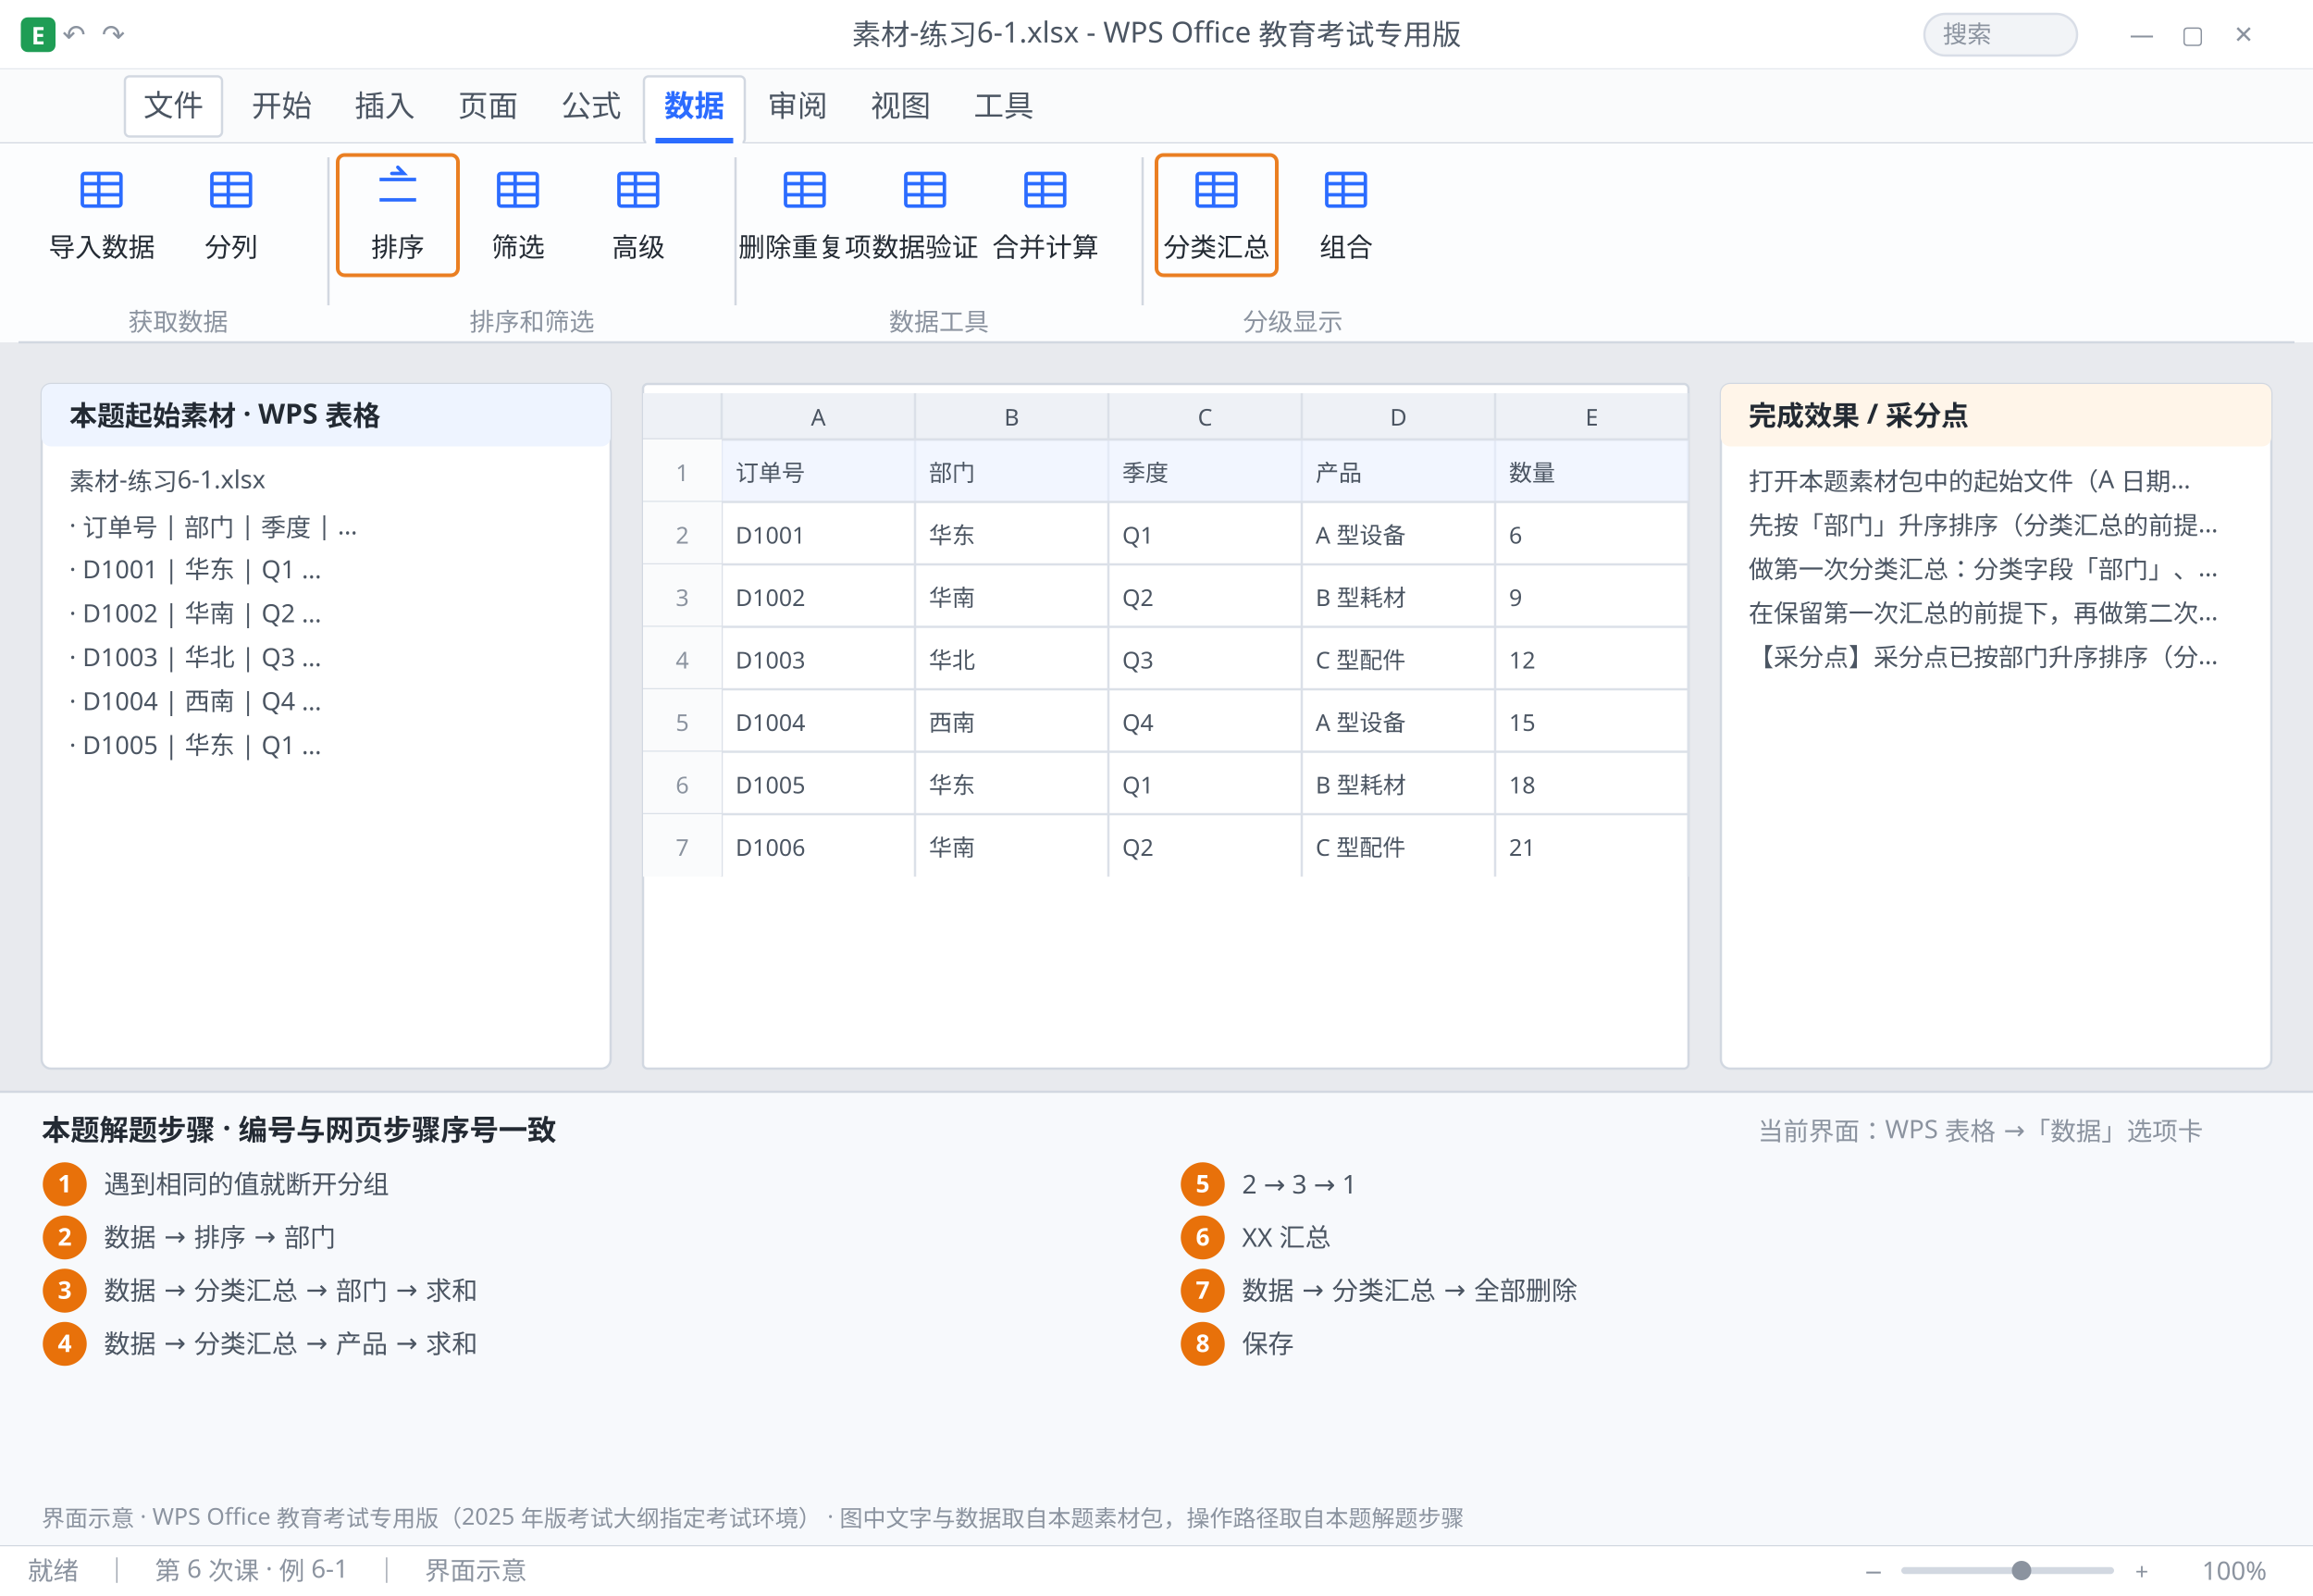
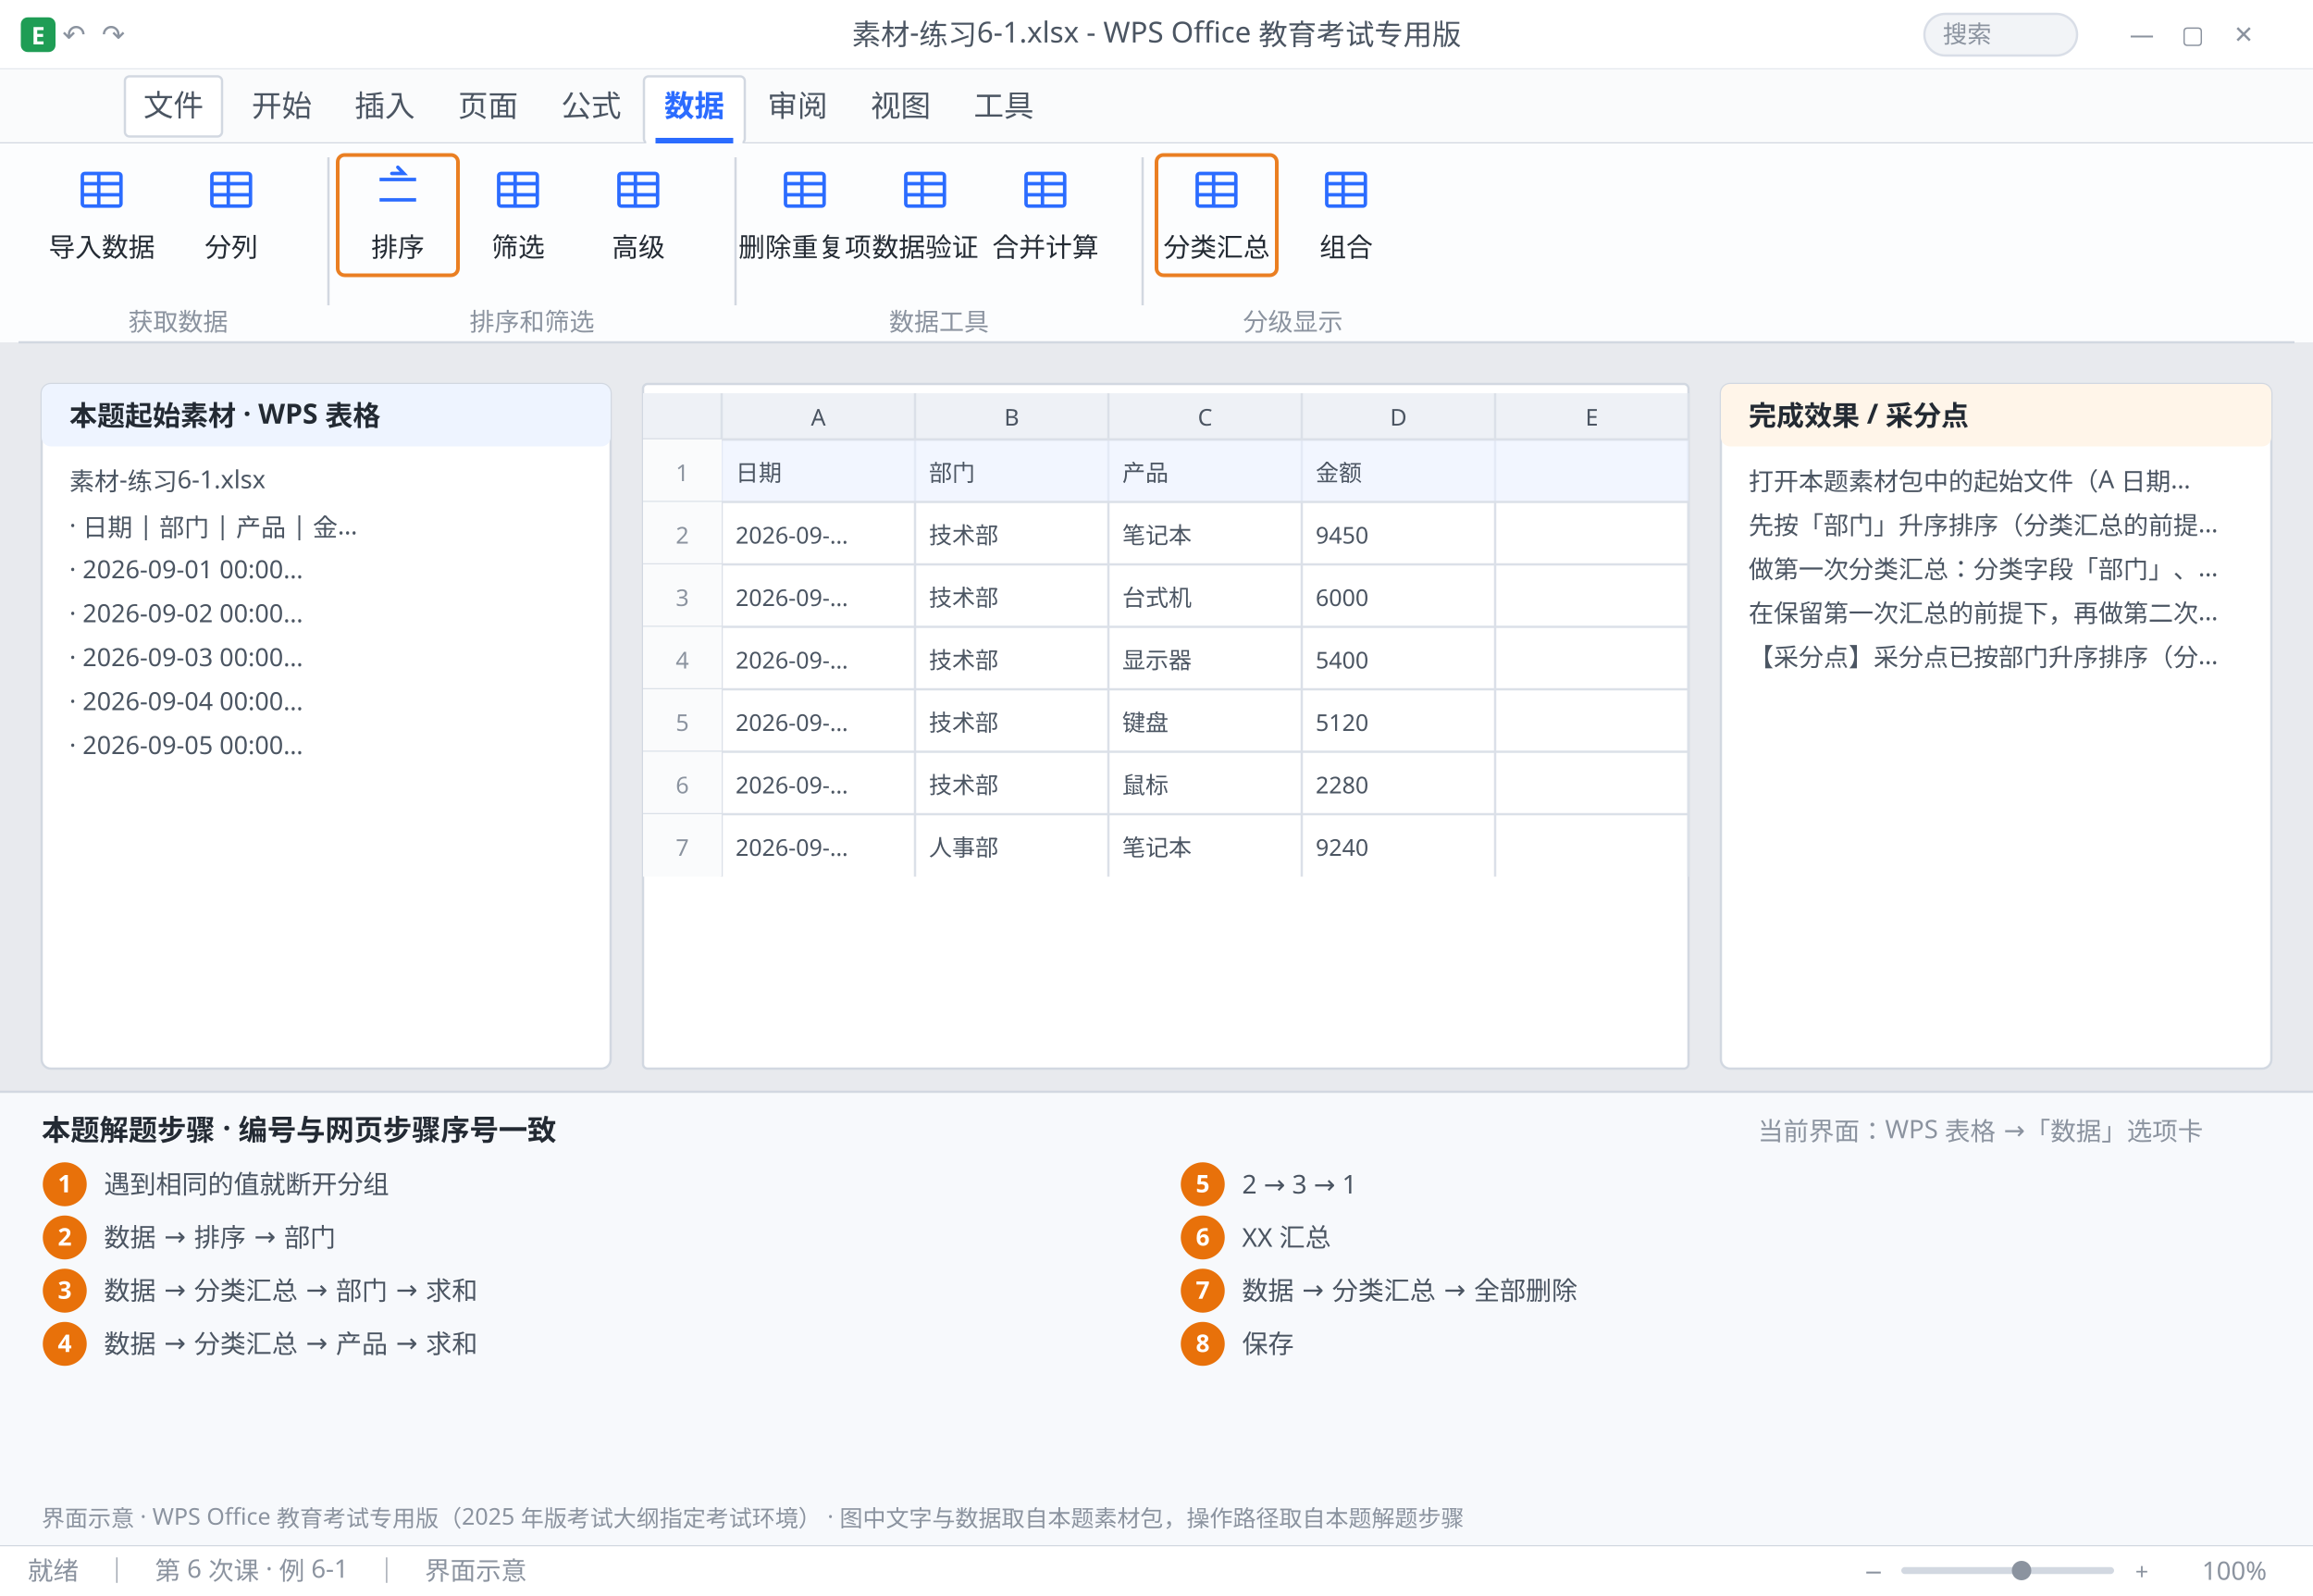
<svg xmlns="http://www.w3.org/2000/svg" viewBox="0 0 1000 690" width="100%" font-family="Microsoft YaHei, Segoe UI, sans-serif">
  <rect x="0.0" y="0.0" width="1000.0" height="690.0" rx="0.0" fill="#ffffff" stroke="none" stroke-width="1" />
  <rect x="0.0" y="0.0" width="1000.0" height="690.0" rx="0.0" fill="none" stroke="#d2d8e1" stroke-width="1" />
  <rect x="0.0" y="0.0" width="1000.0" height="30.0" rx="0.0" fill="#ffffff" stroke="none" stroke-width="1" />
  <line x1="0.0" y1="30.0" x2="1000.0" y2="30.0" stroke="#e4e7ed" stroke-width="1" stroke-linecap="butt" />
  <rect x="9.0" y="7.5" width="15.0" height="15.0" rx="3.0" fill="#1f9d55" stroke="none" stroke-width="0" />
  <text x="16.5" y="19.2" font-size="10.5" fill="#ffffff" text-anchor="middle" font-weight="700">E</text>
  <text x="32.0" y="19.2" font-size="12" fill="#8b939f" text-anchor="middle">↶</text>
  <text x="49.0" y="19.2" font-size="12" fill="#8b939f" text-anchor="middle">↷</text>
  <text x="500.0" y="19.4" font-size="12.5" fill="#4b5562" text-anchor="middle">素材-练习6-1.xlsx - WPS Office 教育考试专用版</text>
  <rect x="832.0" y="6.0" width="66.0" height="18.0" rx="9.0" fill="#f2f4f7" stroke="#d9dee7" stroke-width="1" />
  <text x="840.0" y="18.5" font-size="10.5" fill="#8b939f" text-anchor="start">搜索</text>
  <text x="926.0" y="18.6" font-size="10.5" fill="#8b939f" text-anchor="middle">—</text>
  <text x="948.0" y="18.6" font-size="10.5" fill="#8b939f" text-anchor="middle">▢</text>
  <text x="970.0" y="18.6" font-size="10.5" fill="#8b939f" text-anchor="middle">✕</text>
  <rect x="0.0" y="30.0" width="1000.0" height="32.0" rx="0.0" fill="#fafbfc" stroke="none" stroke-width="1" />
  <line x1="0.0" y1="62.0" x2="1000.0" y2="62.0" stroke="#d2d8e1" stroke-width="1" stroke-linecap="butt" />
  <rect x="54.0" y="33.0" width="42.0" height="26.0" rx="2.0" fill="#ffffff" stroke="#d2d8e1" stroke-width="1" />
  <text x="75.0" y="50.2" font-size="13" fill="#4b5562" text-anchor="middle">文件</text>
  <text x="121.8" y="50.4" font-size="13" fill="#4b5562" text-anchor="middle">开始</text>
  <text x="166.4" y="50.4" font-size="13" fill="#4b5562" text-anchor="middle">插入</text>
  <text x="211.0" y="50.4" font-size="13" fill="#4b5562" text-anchor="middle">页面</text>
  <text x="255.6" y="50.4" font-size="13" fill="#4b5562" text-anchor="middle">公式</text>
  <rect x="278.4" y="33.0" width="43.6" height="29.0" rx="2.0" fill="#ffffff" stroke="#d2d8e1" stroke-width="1" />
  <line x1="279.4" y1="62.0" x2="321.0" y2="62.0" stroke="#ffffff" stroke-width="2" stroke-linecap="butt" />
  <rect x="283.4" y="59.6" width="33.6" height="2.4" rx="0.0" fill="#2b6cff" stroke="none" stroke-width="1" />
  <text x="300.2" y="50.4" font-size="13" fill="#2b6cff" text-anchor="middle" font-weight="700">数据</text>
  <text x="344.8" y="50.4" font-size="13" fill="#4b5562" text-anchor="middle">审阅</text>
  <text x="389.4" y="50.4" font-size="13" fill="#4b5562" text-anchor="middle">视图</text>
  <text x="434.0" y="50.4" font-size="13" fill="#4b5562" text-anchor="middle">工具</text>
  <rect x="0.0" y="62.0" width="1000.0" height="86.0" rx="0.0" fill="#fcfdfe" stroke="none" stroke-width="1" />
  <rect x="0.0" y="148.0" width="1000.0" height="520.0" rx="0.0" fill="#e8eaee" stroke="none" stroke-width="1" />
  <rect x="0.0" y="668.0" width="1000.0" height="22.0" rx="0.0" fill="#ffffff" stroke="none" stroke-width="1" />
  <line x1="0.0" y1="668.0" x2="1000.0" y2="668.0" stroke="#d2d8e1" stroke-width="1" stroke-linecap="butt" />
  <text x="12.0" y="683.0" font-size="11" fill="#8b939f" text-anchor="start">就绪　｜　第 6 次课 · 例 6-1　｜　界面示意</text>
  <text x="810.0" y="683.0" font-size="10" fill="#8b939f" text-anchor="middle">−</text>
  <rect x="822.0" y="677.5" width="92.0" height="3.0" rx="1.5" fill="#d2d8e1" stroke="none" stroke-width="0" />
  <circle cx="874.0" cy="679.0" r="4.2" fill="#8b939f" stroke="none" stroke-width="1" />
  <text x="926.0" y="683.0" font-size="10" fill="#8b939f" text-anchor="middle">+</text>
  <text x="952.0" y="683.0" font-size="11" fill="#8b939f" text-anchor="start">100%</text>
  <rect x="8.0" y="62.0" width="984.0" height="86.0" rx="0.0" fill="#fcfdfe" stroke="none" stroke-width="1" />
  <line x1="8.0" y1="148.0" x2="992.0" y2="148.0" stroke="#d2d8e1" stroke-width="1" stroke-linecap="butt" />
  <rect x="35.6" y="75.0" width="16.7" height="14.1" rx="1.0" fill="none" stroke="#2b6cff" stroke-width="1.5" />
  <line x1="35.6" y1="79.4" x2="52.4" y2="79.4" stroke="#2b6cff" stroke-width="1.5" stroke-linecap="butt" />
  <line x1="35.6" y1="84.2" x2="52.4" y2="84.2" stroke="#2b6cff" stroke-width="1.5" stroke-linecap="butt" />
  <line x1="42.7" y1="75.0" x2="42.7" y2="89.0" stroke="#2b6cff" stroke-width="1.5" stroke-linecap="butt" />
  <text x="44.0" y="111.0" font-size="11.5" fill="#232a33" text-anchor="middle">导入数据</text>
  <rect x="91.6" y="75.0" width="16.7" height="14.1" rx="1.0" fill="none" stroke="#2b6cff" stroke-width="1.5" />
  <line x1="91.6" y1="79.4" x2="108.4" y2="79.4" stroke="#2b6cff" stroke-width="1.5" stroke-linecap="butt" />
  <line x1="91.6" y1="84.2" x2="108.4" y2="84.2" stroke="#2b6cff" stroke-width="1.5" stroke-linecap="butt" />
  <line x1="98.7" y1="75.0" x2="98.7" y2="89.0" stroke="#2b6cff" stroke-width="1.5" stroke-linecap="butt" />
  <text x="100.0" y="111.0" font-size="11.5" fill="#232a33" text-anchor="middle">分列</text>
  <text x="77.0" y="143.0" font-size="10.8" fill="#8b939f" text-anchor="middle">获取数据</text>
  <line x1="142.0" y1="68.0" x2="142.0" y2="132.0" stroke="#d2d8e1" stroke-width="1" stroke-linecap="butt" />
  <line x1="164.1" y1="77.6" x2="179.9" y2="77.6" stroke="#2b6cff" stroke-width="1.5" stroke-linecap="butt" />
  <line x1="164.1" y1="86.4" x2="179.9" y2="86.4" stroke="#2b6cff" stroke-width="1.5" stroke-linecap="butt" />
  <path d="M172.0 72.3 L174.6 75.0 L169.4 75.0" fill="none" stroke="#2b6cff" stroke-width="1.5" stroke-linecap="round" />
  <text x="172.0" y="111.0" font-size="11.5" fill="#232a33" text-anchor="middle">排序</text>
  <rect x="215.6" y="75.0" width="16.7" height="14.1" rx="1.0" fill="none" stroke="#2b6cff" stroke-width="1.5" />
  <line x1="215.6" y1="79.4" x2="232.4" y2="79.4" stroke="#2b6cff" stroke-width="1.5" stroke-linecap="butt" />
  <line x1="215.6" y1="84.2" x2="232.4" y2="84.2" stroke="#2b6cff" stroke-width="1.5" stroke-linecap="butt" />
  <line x1="222.7" y1="75.0" x2="222.7" y2="89.0" stroke="#2b6cff" stroke-width="1.5" stroke-linecap="butt" />
  <text x="224.0" y="111.0" font-size="11.5" fill="#232a33" text-anchor="middle">筛选</text>
  <rect x="267.6" y="75.0" width="16.7" height="14.1" rx="1.0" fill="none" stroke="#2b6cff" stroke-width="1.5" />
  <line x1="267.6" y1="79.4" x2="284.4" y2="79.4" stroke="#2b6cff" stroke-width="1.5" stroke-linecap="butt" />
  <line x1="267.6" y1="84.2" x2="284.4" y2="84.2" stroke="#2b6cff" stroke-width="1.5" stroke-linecap="butt" />
  <line x1="274.7" y1="75.0" x2="274.7" y2="89.0" stroke="#2b6cff" stroke-width="1.5" stroke-linecap="butt" />
  <text x="276.0" y="111.0" font-size="11.5" fill="#232a33" text-anchor="middle">高级</text>
  <text x="230.0" y="143.0" font-size="10.8" fill="#8b939f" text-anchor="middle">排序和筛选</text>
  <line x1="318.0" y1="68.0" x2="318.0" y2="132.0" stroke="#d2d8e1" stroke-width="1" stroke-linecap="butt" />
  <rect x="339.6" y="75.0" width="16.7" height="14.1" rx="1.0" fill="none" stroke="#2b6cff" stroke-width="1.5" />
  <line x1="339.6" y1="79.4" x2="356.4" y2="79.4" stroke="#2b6cff" stroke-width="1.5" stroke-linecap="butt" />
  <line x1="339.6" y1="84.2" x2="356.4" y2="84.2" stroke="#2b6cff" stroke-width="1.5" stroke-linecap="butt" />
  <line x1="346.7" y1="75.0" x2="346.7" y2="89.0" stroke="#2b6cff" stroke-width="1.5" stroke-linecap="butt" />
  <text x="348.0" y="111.0" font-size="11.5" fill="#232a33" text-anchor="middle">删除重复项</text>
  <rect x="391.6" y="75.0" width="16.7" height="14.1" rx="1.0" fill="none" stroke="#2b6cff" stroke-width="1.5" />
  <line x1="391.6" y1="79.4" x2="408.4" y2="79.4" stroke="#2b6cff" stroke-width="1.5" stroke-linecap="butt" />
  <line x1="391.6" y1="84.2" x2="408.4" y2="84.2" stroke="#2b6cff" stroke-width="1.5" stroke-linecap="butt" />
  <line x1="398.7" y1="75.0" x2="398.7" y2="89.0" stroke="#2b6cff" stroke-width="1.5" stroke-linecap="butt" />
  <text x="400.0" y="111.0" font-size="11.5" fill="#232a33" text-anchor="middle">数据验证</text>
  <rect x="443.6" y="75.0" width="16.7" height="14.1" rx="1.0" fill="none" stroke="#2b6cff" stroke-width="1.5" />
  <line x1="443.6" y1="79.4" x2="460.4" y2="79.4" stroke="#2b6cff" stroke-width="1.5" stroke-linecap="butt" />
  <line x1="443.6" y1="84.2" x2="460.4" y2="84.2" stroke="#2b6cff" stroke-width="1.5" stroke-linecap="butt" />
  <line x1="450.7" y1="75.0" x2="450.7" y2="89.0" stroke="#2b6cff" stroke-width="1.5" stroke-linecap="butt" />
  <text x="452.0" y="111.0" font-size="11.5" fill="#232a33" text-anchor="middle">合并计算</text>
  <text x="406.0" y="143.0" font-size="10.8" fill="#8b939f" text-anchor="middle">数据工具</text>
  <line x1="494.0" y1="68.0" x2="494.0" y2="132.0" stroke="#d2d8e1" stroke-width="1" stroke-linecap="butt" />
  <rect x="517.6" y="75.0" width="16.7" height="14.1" rx="1.0" fill="none" stroke="#2b6cff" stroke-width="1.5" />
  <line x1="517.6" y1="79.4" x2="534.4" y2="79.4" stroke="#2b6cff" stroke-width="1.5" stroke-linecap="butt" />
  <line x1="517.6" y1="84.2" x2="534.4" y2="84.2" stroke="#2b6cff" stroke-width="1.5" stroke-linecap="butt" />
  <line x1="524.7" y1="75.0" x2="524.7" y2="89.0" stroke="#2b6cff" stroke-width="1.5" stroke-linecap="butt" />
  <text x="526.0" y="111.0" font-size="11.5" fill="#232a33" text-anchor="middle">分类汇总</text>
  <rect x="573.6" y="75.0" width="16.7" height="14.1" rx="1.0" fill="none" stroke="#2b6cff" stroke-width="1.5" />
  <line x1="573.6" y1="79.4" x2="590.4" y2="79.4" stroke="#2b6cff" stroke-width="1.5" stroke-linecap="butt" />
  <line x1="573.6" y1="84.2" x2="590.4" y2="84.2" stroke="#2b6cff" stroke-width="1.5" stroke-linecap="butt" />
  <line x1="580.7" y1="75.0" x2="580.7" y2="89.0" stroke="#2b6cff" stroke-width="1.5" stroke-linecap="butt" />
  <text x="582.0" y="111.0" font-size="11.5" fill="#232a33" text-anchor="middle">组合</text>
  <text x="559.0" y="143.0" font-size="10.8" fill="#8b939f" text-anchor="middle">分级显示</text>
  <rect x="146.0" y="67.0" width="52.0" height="52.0" rx="3.0" fill="none" stroke="#e8710a" stroke-width="1.6" opacity="0.9" />
  <rect x="500.0" y="67.0" width="52.0" height="52.0" rx="3.0" fill="none" stroke="#e8710a" stroke-width="1.6" opacity="0.9" />
  <rect x="0.0" y="156.0" width="1000.0" height="316.0" rx="0.0" fill="#e8eaee" stroke="none" stroke-width="1" />
  <rect x="18.0" y="166.0" width="246.0" height="296.0" rx="4.0" fill="#ffffff" stroke="#d2d8e1" stroke-width="1" />
  <rect x="18.0" y="166.0" width="246.0" height="27.0" rx="4.0" fill="#eef4ff" stroke="none" stroke-width="0" />
  <text x="30.0" y="184.0" font-size="12" fill="#232a33" text-anchor="start" font-weight="700">本题起始素材 · WPS 表格</text>
  <text x="30.0" y="212.0" font-size="10.8" fill="#4b5562" text-anchor="start">素材-练习6-1.xlsx</text>
-   <text x="30.0" y="231.0" font-size="10.8" fill="#4b5562" text-anchor="start">· 订单号 | 部门 | 季度 | …</text>
-   <text x="30.0" y="250.0" font-size="10.8" fill="#4b5562" text-anchor="start">· D1001 | 华东 | Q1 …</text>
-   <text x="30.0" y="269.0" font-size="10.8" fill="#4b5562" text-anchor="start">· D1002 | 华南 | Q2 …</text>
-   <text x="30.0" y="288.0" font-size="10.8" fill="#4b5562" text-anchor="start">· D1003 | 华北 | Q3 …</text>
-   <text x="30.0" y="307.0" font-size="10.8" fill="#4b5562" text-anchor="start">· D1004 | 西南 | Q4 …</text>
-   <text x="30.0" y="326.0" font-size="10.8" fill="#4b5562" text-anchor="start">· D1005 | 华东 | Q1 …</text>
+   <text x="30.0" y="231.0" font-size="10.8" fill="#4b5562" text-anchor="start">· 日期 | 部门 | 产品 | 金…</text>
+   <text x="30.0" y="250.0" font-size="10.8" fill="#4b5562" text-anchor="start">· 2026-09-01 00:00…</text>
+   <text x="30.0" y="269.0" font-size="10.8" fill="#4b5562" text-anchor="start">· 2026-09-02 00:00…</text>
+   <text x="30.0" y="288.0" font-size="10.8" fill="#4b5562" text-anchor="start">· 2026-09-03 00:00…</text>
+   <text x="30.0" y="307.0" font-size="10.8" fill="#4b5562" text-anchor="start">· 2026-09-04 00:00…</text>
+   <text x="30.0" y="326.0" font-size="10.8" fill="#4b5562" text-anchor="start">· 2026-09-05 00:00…</text>
  <rect x="278.0" y="166.0" width="452.0" height="296.0" rx="2.0" fill="#ffffff" stroke="#d2d8e1" stroke-width="1" />
  <rect x="278.0" y="170.0" width="452.0" height="20.0" rx="0.0" fill="#eef1f6" stroke="none" stroke-width="1" />
  <line x1="278.0" y1="190.0" x2="730.0" y2="190.0" stroke="#dbe0e8" stroke-width="1" stroke-linecap="butt" />
  <line x1="312.0" y1="170.0" x2="312.0" y2="379.0" stroke="#dbe0e8" stroke-width="1" stroke-linecap="butt" />
  <text x="353.8" y="184.0" font-size="10" fill="#4b5562" text-anchor="middle">A</text>
  <line x1="395.6" y1="170.0" x2="395.6" y2="379.0" stroke="#dbe0e8" stroke-width="1" stroke-linecap="butt" />
  <text x="437.4" y="184.0" font-size="10" fill="#4b5562" text-anchor="middle">B</text>
  <line x1="479.2" y1="170.0" x2="479.2" y2="379.0" stroke="#dbe0e8" stroke-width="1" stroke-linecap="butt" />
  <text x="521.0" y="184.0" font-size="10" fill="#4b5562" text-anchor="middle">C</text>
  <line x1="562.8" y1="170.0" x2="562.8" y2="379.0" stroke="#dbe0e8" stroke-width="1" stroke-linecap="butt" />
  <text x="604.6" y="184.0" font-size="10" fill="#4b5562" text-anchor="middle">D</text>
  <line x1="646.4" y1="170.0" x2="646.4" y2="379.0" stroke="#dbe0e8" stroke-width="1" stroke-linecap="butt" />
  <text x="688.2" y="184.0" font-size="10" fill="#4b5562" text-anchor="middle">E</text>
  <line x1="730.0" y1="170.0" x2="730.0" y2="379.0" stroke="#dbe0e8" stroke-width="1" stroke-linecap="butt" />
  <rect x="278.0" y="190.0" width="452.0" height="27.0" rx="0.0" fill="#e9f0ff" stroke="none" stroke-width="0" opacity="0.6" />
  <line x1="278.0" y1="190.0" x2="730.0" y2="190.0" stroke="#dbe0e8" stroke-width="1" stroke-linecap="butt" />
  <rect x="278.0" y="190.0" width="34.0" height="27.0" rx="0.0" fill="#fafbfc" stroke="none" stroke-width="1" />
  <text x="295.0" y="208.0" font-size="10" fill="#8b939f" text-anchor="middle">1</text>
-   <text x="318.0" y="208.0" font-size="10" fill="#4b5562" text-anchor="start">订单号</text>
+   <text x="318.0" y="208.0" font-size="10" fill="#4b5562" text-anchor="start">日期</text>
  <text x="401.6" y="208.0" font-size="10" fill="#4b5562" text-anchor="start">部门</text>
-   <text x="485.2" y="208.0" font-size="10" fill="#4b5562" text-anchor="start">季度</text>
-   <text x="568.8" y="208.0" font-size="10" fill="#4b5562" text-anchor="start">产品</text>
-   <text x="652.4" y="208.0" font-size="10" fill="#4b5562" text-anchor="start">数量</text>
+   <text x="485.2" y="208.0" font-size="10" fill="#4b5562" text-anchor="start">产品</text>
+   <text x="568.8" y="208.0" font-size="10" fill="#4b5562" text-anchor="start">金额</text>
+   <text x="652.4" y="208.0" font-size="10" fill="#4b5562" text-anchor="start" />
  <line x1="278.0" y1="217.0" x2="730.0" y2="217.0" stroke="#dbe0e8" stroke-width="1" stroke-linecap="butt" />
  <rect x="278.0" y="217.0" width="34.0" height="27.0" rx="0.0" fill="#fafbfc" stroke="none" stroke-width="1" />
  <text x="295.0" y="235.0" font-size="10" fill="#8b939f" text-anchor="middle">2</text>
-   <text x="318.0" y="235.0" font-size="10" fill="#4b5562" text-anchor="start">D1001</text>
-   <text x="401.6" y="235.0" font-size="10" fill="#4b5562" text-anchor="start">华东</text>
-   <text x="485.2" y="235.0" font-size="10" fill="#4b5562" text-anchor="start">Q1</text>
-   <text x="568.8" y="235.0" font-size="10" fill="#4b5562" text-anchor="start">A 型设备</text>
-   <text x="652.4" y="235.0" font-size="10" fill="#4b5562" text-anchor="start">6</text>
+   <text x="318.0" y="235.0" font-size="10" fill="#4b5562" text-anchor="start">2026-09-…</text>
+   <text x="401.6" y="235.0" font-size="10" fill="#4b5562" text-anchor="start">技术部</text>
+   <text x="485.2" y="235.0" font-size="10" fill="#4b5562" text-anchor="start">笔记本</text>
+   <text x="568.8" y="235.0" font-size="10" fill="#4b5562" text-anchor="start">9450</text>
+   <text x="652.4" y="235.0" font-size="10" fill="#4b5562" text-anchor="start" />
  <line x1="278.0" y1="244.0" x2="730.0" y2="244.0" stroke="#dbe0e8" stroke-width="1" stroke-linecap="butt" />
  <rect x="278.0" y="244.0" width="34.0" height="27.0" rx="0.0" fill="#fafbfc" stroke="none" stroke-width="1" />
  <text x="295.0" y="262.0" font-size="10" fill="#8b939f" text-anchor="middle">3</text>
-   <text x="318.0" y="262.0" font-size="10" fill="#4b5562" text-anchor="start">D1002</text>
-   <text x="401.6" y="262.0" font-size="10" fill="#4b5562" text-anchor="start">华南</text>
-   <text x="485.2" y="262.0" font-size="10" fill="#4b5562" text-anchor="start">Q2</text>
-   <text x="568.8" y="262.0" font-size="10" fill="#4b5562" text-anchor="start">B 型耗材</text>
-   <text x="652.4" y="262.0" font-size="10" fill="#4b5562" text-anchor="start">9</text>
+   <text x="318.0" y="262.0" font-size="10" fill="#4b5562" text-anchor="start">2026-09-…</text>
+   <text x="401.6" y="262.0" font-size="10" fill="#4b5562" text-anchor="start">技术部</text>
+   <text x="485.2" y="262.0" font-size="10" fill="#4b5562" text-anchor="start">台式机</text>
+   <text x="568.8" y="262.0" font-size="10" fill="#4b5562" text-anchor="start">6000</text>
+   <text x="652.4" y="262.0" font-size="10" fill="#4b5562" text-anchor="start" />
  <line x1="278.0" y1="271.0" x2="730.0" y2="271.0" stroke="#dbe0e8" stroke-width="1" stroke-linecap="butt" />
  <rect x="278.0" y="271.0" width="34.0" height="27.0" rx="0.0" fill="#fafbfc" stroke="none" stroke-width="1" />
  <text x="295.0" y="289.0" font-size="10" fill="#8b939f" text-anchor="middle">4</text>
-   <text x="318.0" y="289.0" font-size="10" fill="#4b5562" text-anchor="start">D1003</text>
-   <text x="401.6" y="289.0" font-size="10" fill="#4b5562" text-anchor="start">华北</text>
-   <text x="485.2" y="289.0" font-size="10" fill="#4b5562" text-anchor="start">Q3</text>
-   <text x="568.8" y="289.0" font-size="10" fill="#4b5562" text-anchor="start">C 型配件</text>
-   <text x="652.4" y="289.0" font-size="10" fill="#4b5562" text-anchor="start">12</text>
+   <text x="318.0" y="289.0" font-size="10" fill="#4b5562" text-anchor="start">2026-09-…</text>
+   <text x="401.6" y="289.0" font-size="10" fill="#4b5562" text-anchor="start">技术部</text>
+   <text x="485.2" y="289.0" font-size="10" fill="#4b5562" text-anchor="start">显示器</text>
+   <text x="568.8" y="289.0" font-size="10" fill="#4b5562" text-anchor="start">5400</text>
+   <text x="652.4" y="289.0" font-size="10" fill="#4b5562" text-anchor="start" />
  <line x1="278.0" y1="298.0" x2="730.0" y2="298.0" stroke="#dbe0e8" stroke-width="1" stroke-linecap="butt" />
  <rect x="278.0" y="298.0" width="34.0" height="27.0" rx="0.0" fill="#fafbfc" stroke="none" stroke-width="1" />
  <text x="295.0" y="316.0" font-size="10" fill="#8b939f" text-anchor="middle">5</text>
-   <text x="318.0" y="316.0" font-size="10" fill="#4b5562" text-anchor="start">D1004</text>
-   <text x="401.6" y="316.0" font-size="10" fill="#4b5562" text-anchor="start">西南</text>
-   <text x="485.2" y="316.0" font-size="10" fill="#4b5562" text-anchor="start">Q4</text>
-   <text x="568.8" y="316.0" font-size="10" fill="#4b5562" text-anchor="start">A 型设备</text>
-   <text x="652.4" y="316.0" font-size="10" fill="#4b5562" text-anchor="start">15</text>
+   <text x="318.0" y="316.0" font-size="10" fill="#4b5562" text-anchor="start">2026-09-…</text>
+   <text x="401.6" y="316.0" font-size="10" fill="#4b5562" text-anchor="start">技术部</text>
+   <text x="485.2" y="316.0" font-size="10" fill="#4b5562" text-anchor="start">键盘</text>
+   <text x="568.8" y="316.0" font-size="10" fill="#4b5562" text-anchor="start">5120</text>
+   <text x="652.4" y="316.0" font-size="10" fill="#4b5562" text-anchor="start" />
  <line x1="278.0" y1="325.0" x2="730.0" y2="325.0" stroke="#dbe0e8" stroke-width="1" stroke-linecap="butt" />
  <rect x="278.0" y="325.0" width="34.0" height="27.0" rx="0.0" fill="#fafbfc" stroke="none" stroke-width="1" />
  <text x="295.0" y="343.0" font-size="10" fill="#8b939f" text-anchor="middle">6</text>
-   <text x="318.0" y="343.0" font-size="10" fill="#4b5562" text-anchor="start">D1005</text>
-   <text x="401.6" y="343.0" font-size="10" fill="#4b5562" text-anchor="start">华东</text>
-   <text x="485.2" y="343.0" font-size="10" fill="#4b5562" text-anchor="start">Q1</text>
-   <text x="568.8" y="343.0" font-size="10" fill="#4b5562" text-anchor="start">B 型耗材</text>
-   <text x="652.4" y="343.0" font-size="10" fill="#4b5562" text-anchor="start">18</text>
+   <text x="318.0" y="343.0" font-size="10" fill="#4b5562" text-anchor="start">2026-09-…</text>
+   <text x="401.6" y="343.0" font-size="10" fill="#4b5562" text-anchor="start">技术部</text>
+   <text x="485.2" y="343.0" font-size="10" fill="#4b5562" text-anchor="start">鼠标</text>
+   <text x="568.8" y="343.0" font-size="10" fill="#4b5562" text-anchor="start">2280</text>
+   <text x="652.4" y="343.0" font-size="10" fill="#4b5562" text-anchor="start" />
  <line x1="278.0" y1="352.0" x2="730.0" y2="352.0" stroke="#dbe0e8" stroke-width="1" stroke-linecap="butt" />
  <rect x="278.0" y="352.0" width="34.0" height="27.0" rx="0.0" fill="#fafbfc" stroke="none" stroke-width="1" />
  <text x="295.0" y="370.0" font-size="10" fill="#8b939f" text-anchor="middle">7</text>
-   <text x="318.0" y="370.0" font-size="10" fill="#4b5562" text-anchor="start">D1006</text>
-   <text x="401.6" y="370.0" font-size="10" fill="#4b5562" text-anchor="start">华南</text>
-   <text x="485.2" y="370.0" font-size="10" fill="#4b5562" text-anchor="start">Q2</text>
-   <text x="568.8" y="370.0" font-size="10" fill="#4b5562" text-anchor="start">C 型配件</text>
-   <text x="652.4" y="370.0" font-size="10" fill="#4b5562" text-anchor="start">21</text>
+   <text x="318.0" y="370.0" font-size="10" fill="#4b5562" text-anchor="start">2026-09-…</text>
+   <text x="401.6" y="370.0" font-size="10" fill="#4b5562" text-anchor="start">人事部</text>
+   <text x="485.2" y="370.0" font-size="10" fill="#4b5562" text-anchor="start">笔记本</text>
+   <text x="568.8" y="370.0" font-size="10" fill="#4b5562" text-anchor="start">9240</text>
+   <text x="652.4" y="370.0" font-size="10" fill="#4b5562" text-anchor="start" />
  <rect x="744.0" y="166.0" width="238.0" height="296.0" rx="4.0" fill="#ffffff" stroke="#d2d8e1" stroke-width="1" />
  <rect x="744.0" y="166.0" width="238.0" height="27.0" rx="4.0" fill="#fff5e9" stroke="none" stroke-width="0" />
  <text x="756.0" y="184.0" font-size="12" fill="#232a33" text-anchor="start" font-weight="700">完成效果 / 采分点</text>
  <text x="756.0" y="212.0" font-size="10.8" fill="#4b5562" text-anchor="start">打开本题素材包中的起始文件（A 日期…</text>
  <text x="756.0" y="231.0" font-size="10.8" fill="#4b5562" text-anchor="start">先按「部门」升序排序（分类汇总的前提…</text>
  <text x="756.0" y="250.0" font-size="10.8" fill="#4b5562" text-anchor="start">做第一次分类汇总：分类字段「部门」、…</text>
  <text x="756.0" y="269.0" font-size="10.8" fill="#4b5562" text-anchor="start">在保留第一次汇总的前提下，再做第二次…</text>
  <text x="756.0" y="288.0" font-size="10.8" fill="#4b5562" text-anchor="start">【采分点】采分点已按部门升序排序（分…</text>
  <rect x="0.0" y="472.0" width="1000.0" height="196.0" rx="0.0" fill="#f7f9fc" stroke="none" stroke-width="1" />
  <line x1="0.0" y1="472.0" x2="1000.0" y2="472.0" stroke="#d2d8e1" stroke-width="1" stroke-linecap="butt" />
  <text x="18.0" y="493.0" font-size="12.5" fill="#232a33" text-anchor="start" font-weight="700">本题解题步骤 · 编号与网页步骤序号一致</text>
  <text x="760.0" y="493.0" font-size="11" fill="#8b939f" text-anchor="start">当前界面：WPS 表格 →「数据」选项卡</text>
  <circle cx="28.0" cy="512.0" r="9.5" fill="#e8710a" stroke="none" stroke-width="1" />
  <text x="28.0" y="515.5" font-size="10.5" fill="#ffffff" text-anchor="middle" font-weight="700">1</text>
  <text x="45.0" y="516.0" font-size="11.2" fill="#4b5562" text-anchor="start">遇到相同的值就断开分组</text>
  <circle cx="28.0" cy="535.0" r="9.5" fill="#e8710a" stroke="none" stroke-width="1" />
  <text x="28.0" y="538.5" font-size="10.5" fill="#ffffff" text-anchor="middle" font-weight="700">2</text>
  <text x="45.0" y="539.0" font-size="11.2" fill="#4b5562" text-anchor="start">数据 → 排序 → 部门</text>
  <circle cx="28.0" cy="558.0" r="9.5" fill="#e8710a" stroke="none" stroke-width="1" />
  <text x="28.0" y="561.5" font-size="10.5" fill="#ffffff" text-anchor="middle" font-weight="700">3</text>
  <text x="45.0" y="562.0" font-size="11.2" fill="#4b5562" text-anchor="start">数据 → 分类汇总 → 部门 → 求和</text>
  <circle cx="28.0" cy="581.0" r="9.5" fill="#e8710a" stroke="none" stroke-width="1" />
  <text x="28.0" y="584.5" font-size="10.5" fill="#ffffff" text-anchor="middle" font-weight="700">4</text>
  <text x="45.0" y="585.0" font-size="11.2" fill="#4b5562" text-anchor="start">数据 → 分类汇总 → 产品 → 求和</text>
  <circle cx="520.0" cy="512.0" r="9.5" fill="#e8710a" stroke="none" stroke-width="1" />
  <text x="520.0" y="515.5" font-size="10.5" fill="#ffffff" text-anchor="middle" font-weight="700">5</text>
  <text x="537.0" y="516.0" font-size="11.2" fill="#4b5562" text-anchor="start">2 → 3 → 1</text>
  <circle cx="520.0" cy="535.0" r="9.5" fill="#e8710a" stroke="none" stroke-width="1" />
  <text x="520.0" y="538.5" font-size="10.5" fill="#ffffff" text-anchor="middle" font-weight="700">6</text>
  <text x="537.0" y="539.0" font-size="11.2" fill="#4b5562" text-anchor="start">XX 汇总</text>
  <circle cx="520.0" cy="558.0" r="9.5" fill="#e8710a" stroke="none" stroke-width="1" />
  <text x="520.0" y="561.5" font-size="10.5" fill="#ffffff" text-anchor="middle" font-weight="700">7</text>
  <text x="537.0" y="562.0" font-size="11.2" fill="#4b5562" text-anchor="start">数据 → 分类汇总 → 全部删除</text>
  <circle cx="520.0" cy="581.0" r="9.5" fill="#e8710a" stroke="none" stroke-width="1" />
  <text x="520.0" y="584.5" font-size="10.5" fill="#ffffff" text-anchor="middle" font-weight="700">8</text>
  <text x="537.0" y="585.0" font-size="11.2" fill="#4b5562" text-anchor="start">保存</text>
  <text x="18.0" y="660.0" font-size="10" fill="#8b939f" text-anchor="start">界面示意 · WPS Office 教育考试专用版（2025 年版考试大纲指定考试环境） · 图中文字与数据取自本题素材包，操作路径取自本题解题步骤</text>
</svg>
